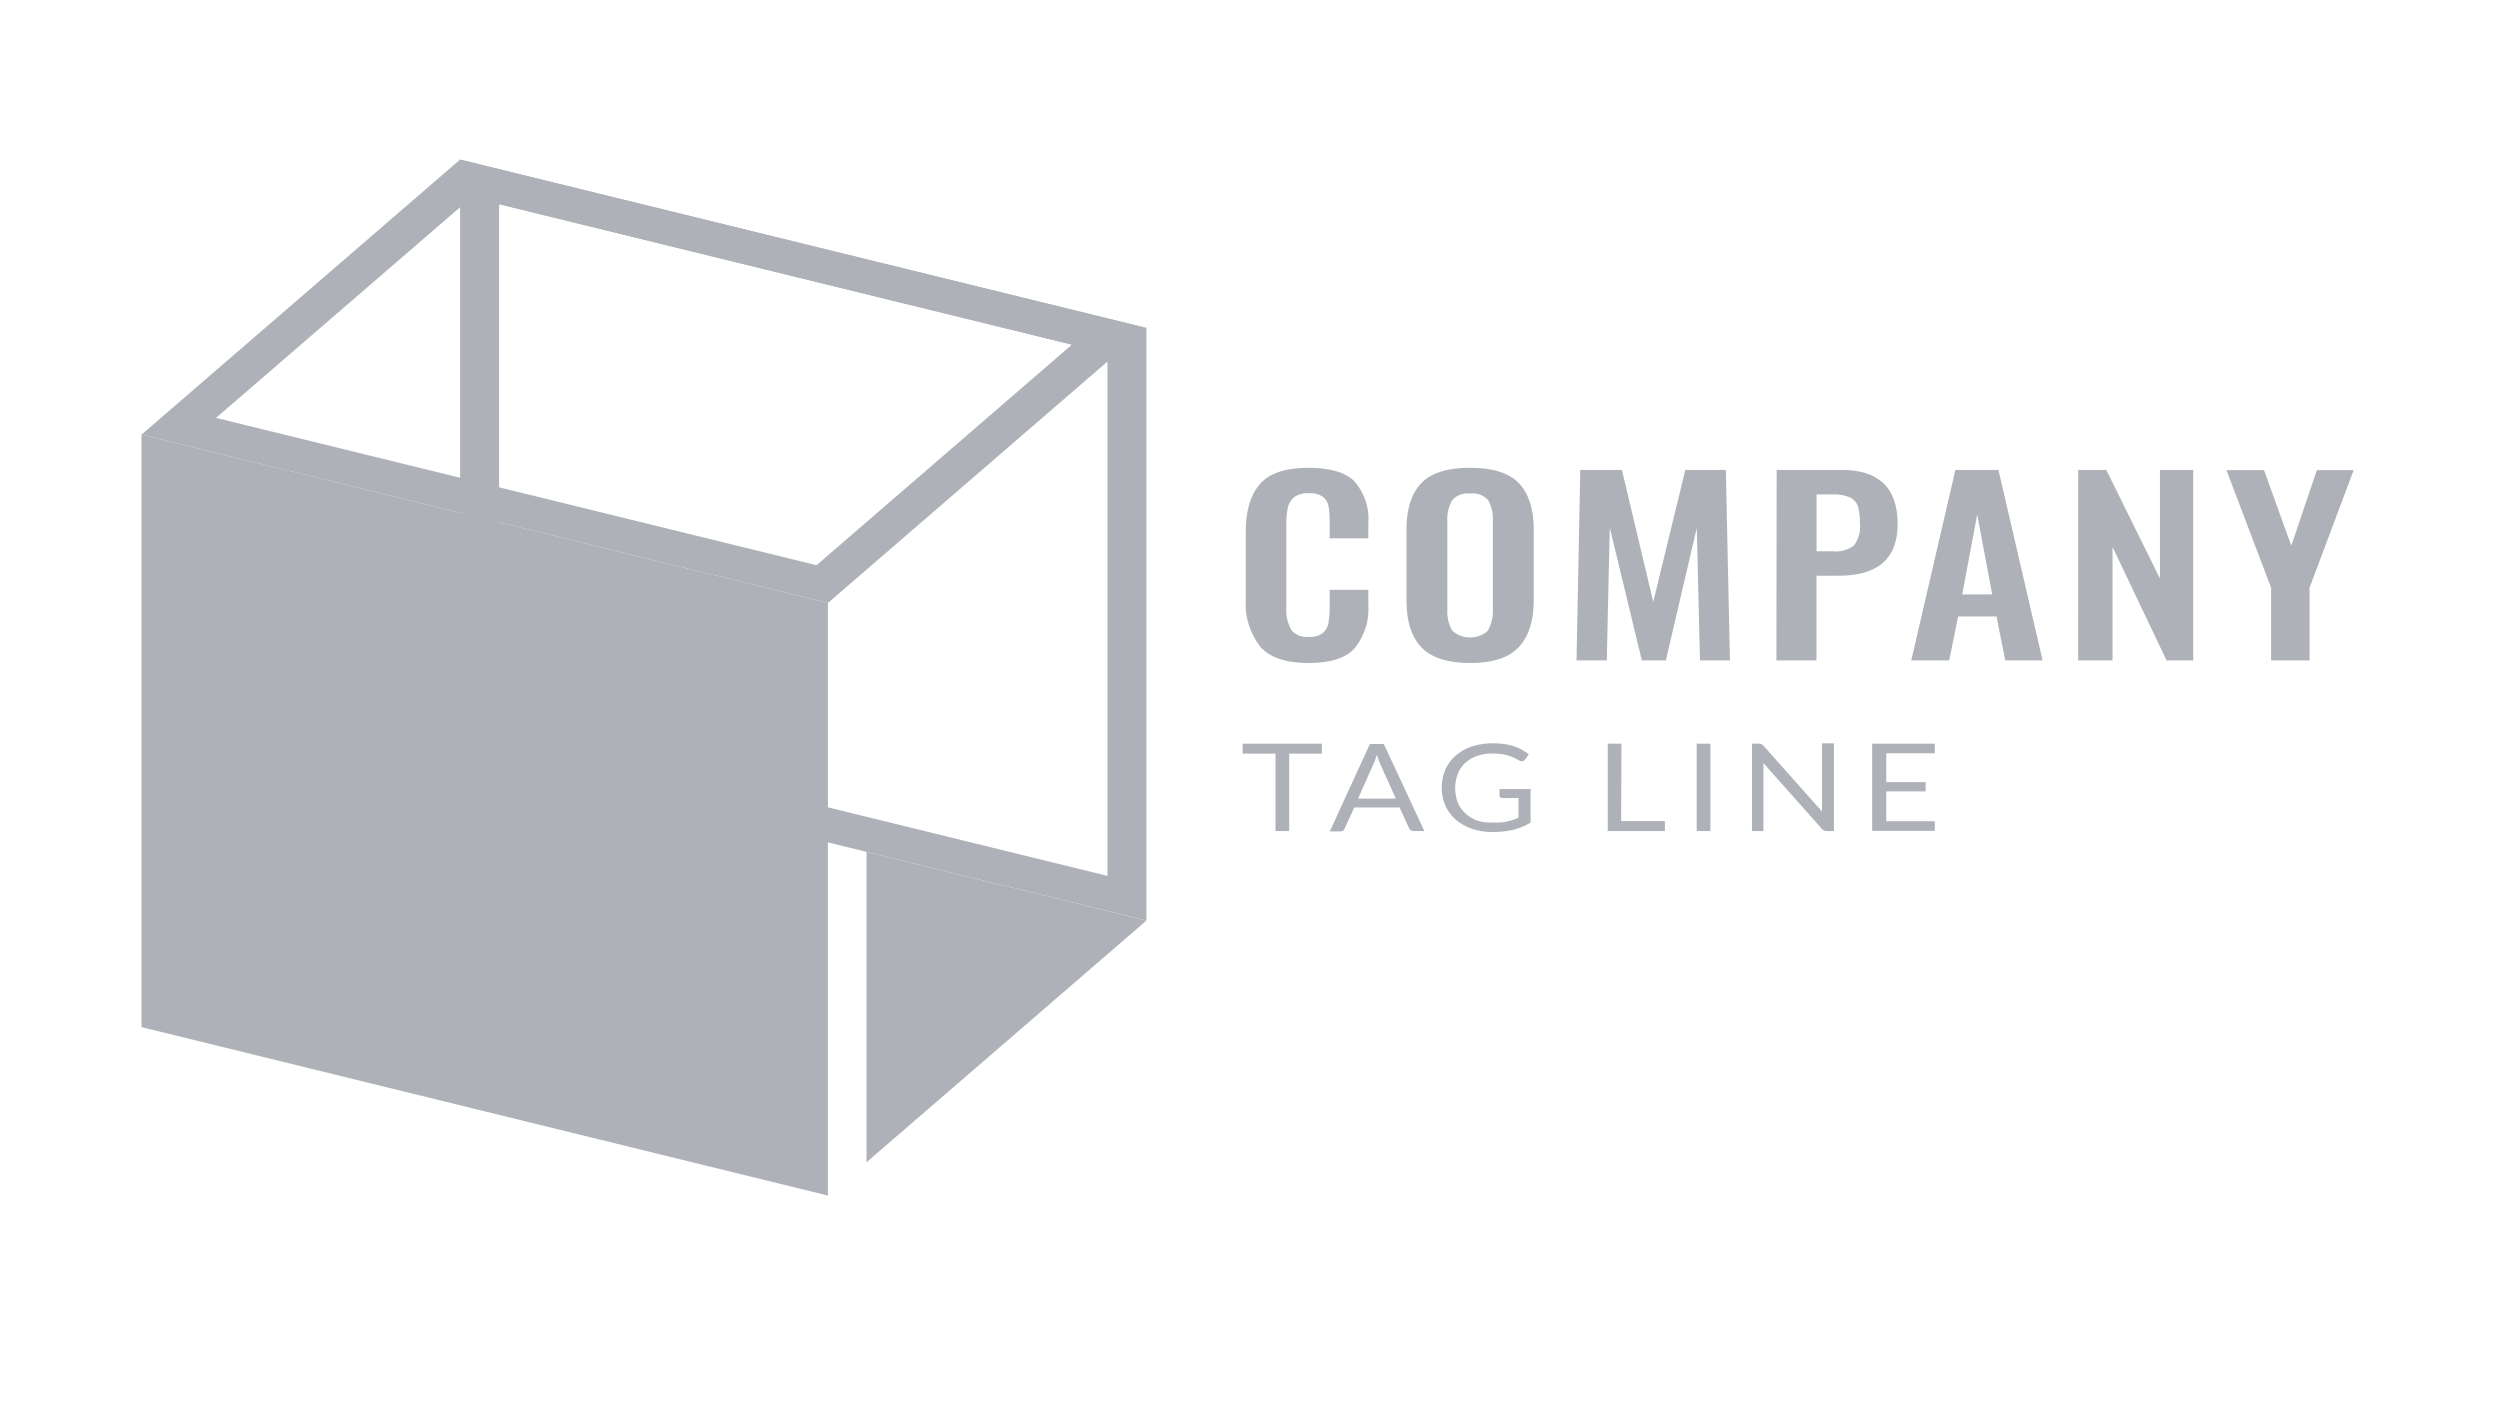
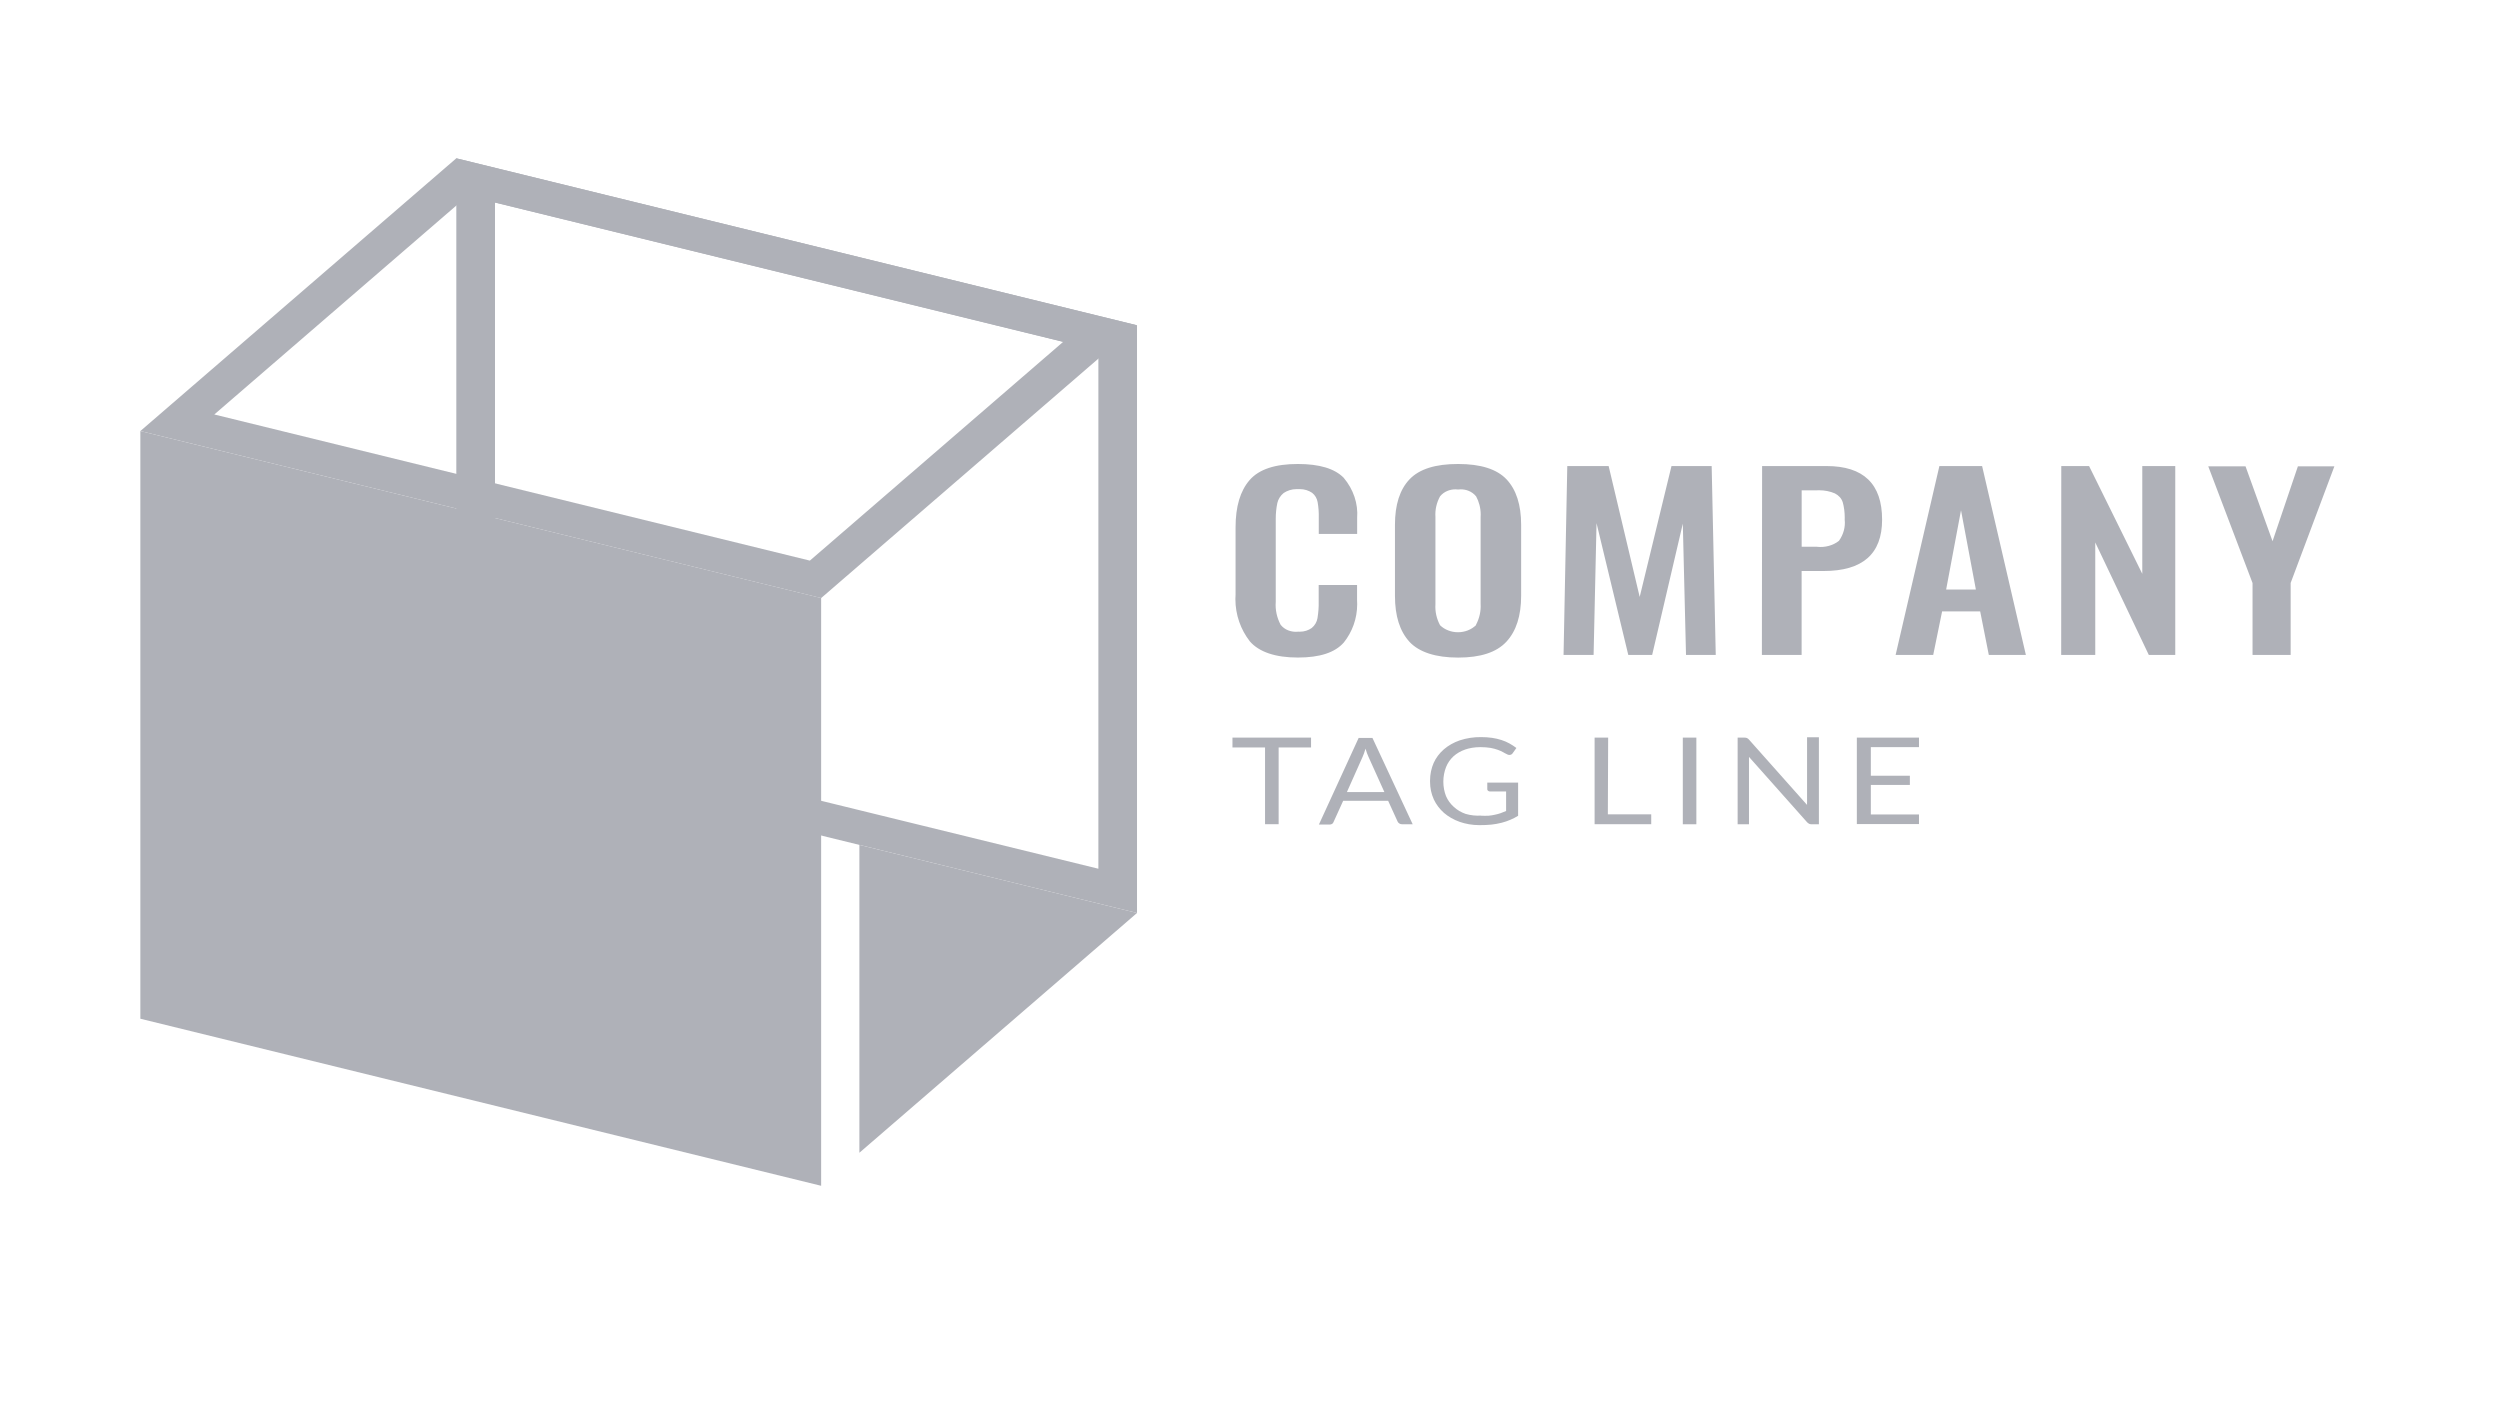
- <svg xmlns="http://www.w3.org/2000/svg" width="106" height="60" viewBox="0 0 106 60" fill="none">
-   <path d="M53.425 27.408C52.982 26.818 52.77 26.121 52.82 25.42V22.536C52.82 21.653 53.021 20.981 53.422 20.521C53.822 20.062 54.511 19.833 55.487 19.835C56.404 19.835 57.056 20.031 57.441 20.422C57.861 20.921 58.065 21.531 58.018 22.146V22.824H56.377V22.137C56.383 21.913 56.367 21.688 56.33 21.466C56.306 21.314 56.223 21.173 56.095 21.067C55.927 20.953 55.715 20.897 55.501 20.912C55.276 20.897 55.053 20.956 54.876 21.076C54.733 21.194 54.637 21.348 54.604 21.516C54.557 21.751 54.535 21.99 54.539 22.229V25.728C54.513 26.065 54.586 26.403 54.75 26.71C54.831 26.814 54.945 26.896 55.077 26.948C55.21 27 55.356 27.019 55.501 27.003C55.711 27.018 55.919 26.962 56.082 26.845C56.215 26.73 56.301 26.581 56.326 26.42C56.364 26.188 56.382 25.953 56.377 25.719V25.009H58.018V25.657C58.064 26.299 57.865 26.936 57.451 27.47C57.074 27.898 56.431 28.112 55.487 28.112C54.543 28.112 53.829 27.883 53.425 27.408Z" fill="#AFB1B8" />
-   <path d="M60.257 27.438C59.842 26.989 59.635 26.335 59.635 25.47V22.437C59.635 21.58 59.842 20.932 60.257 20.492C60.671 20.052 61.364 19.833 62.336 19.835C63.301 19.835 63.99 20.054 64.405 20.492C64.819 20.932 65.03 21.58 65.03 22.437V25.47C65.03 26.326 64.819 26.983 64.398 27.435C63.977 27.886 63.291 28.112 62.336 28.112C61.381 28.112 60.675 27.883 60.257 27.438ZM63.1 26.71C63.249 26.429 63.316 26.121 63.297 25.813V22.099C63.316 21.797 63.25 21.495 63.104 21.22C63.02 21.113 62.904 21.03 62.769 20.978C62.633 20.926 62.483 20.908 62.336 20.926C62.188 20.909 62.038 20.927 61.902 20.978C61.766 21.03 61.649 21.114 61.565 21.22C61.415 21.494 61.348 21.797 61.368 22.099V25.83C61.347 26.139 61.415 26.447 61.565 26.728C61.66 26.822 61.779 26.898 61.911 26.95C62.043 27.002 62.187 27.029 62.333 27.029C62.478 27.029 62.622 27.002 62.754 26.95C62.887 26.898 63.005 26.822 63.1 26.728V26.71Z" fill="#AFB1B8" />
-   <path d="M67.004 19.924H68.77L70.098 25.519L71.457 19.924H73.176L73.35 28H72.079L71.943 22.387L70.632 28H69.613L68.254 22.366L68.128 28H66.844L67.004 19.924Z" fill="#AFB1B8" />
-   <path d="M75.33 19.924H78.082C79.667 19.924 80.46 20.688 80.46 22.217C80.46 23.681 79.625 24.413 77.956 24.411H77.019V28H75.32L75.33 19.924ZM77.681 23.375C77.849 23.394 78.019 23.381 78.181 23.336C78.342 23.292 78.49 23.219 78.615 23.12C78.81 22.848 78.896 22.527 78.86 22.208C78.869 21.962 78.841 21.715 78.778 21.475C78.754 21.395 78.712 21.319 78.653 21.253C78.595 21.187 78.522 21.132 78.439 21.091C78.203 20.993 77.942 20.949 77.681 20.962H77.022V23.375H77.681Z" fill="#AFB1B8" />
-   <path d="M82.909 19.924H84.734L86.606 28H85.022L84.652 26.138H83.025L82.644 28H81.038L82.909 19.924ZM84.469 25.203L83.833 21.812L83.198 25.203H84.469Z" fill="#AFB1B8" />
-   <path d="M88.117 19.924H89.306L91.582 24.531V19.924H92.992V28H91.861L89.571 23.191V28H88.114L88.117 19.924Z" fill="#AFB1B8" />
-   <path d="M96.294 24.921L94.402 19.935H95.996L97.151 23.138L98.234 19.935H99.794L97.925 24.921V28H96.294V24.921Z" fill="#AFB1B8" />
-   <path d="M56.048 31.532V31.954H54.662V35.236H54.081V31.954H52.688V31.532H56.048Z" fill="#AFB1B8" />
-   <path d="M60.393 35.236H59.944C59.899 35.239 59.854 35.226 59.819 35.201C59.785 35.179 59.759 35.15 59.744 35.116L59.343 34.236H57.42L57.019 35.116C57.008 35.153 56.987 35.187 56.958 35.216C56.922 35.24 56.878 35.253 56.832 35.251H56.384L58.083 31.547H58.674L60.393 35.236ZM57.58 33.861H59.183L58.504 32.353C58.454 32.239 58.412 32.123 58.378 32.004C58.354 32.075 58.334 32.142 58.314 32.201L58.252 32.356L57.58 33.861Z" fill="#AFB1B8" />
-   <path d="M63.321 34.872C63.428 34.877 63.534 34.877 63.64 34.872C63.732 34.864 63.823 34.849 63.912 34.828C63.995 34.811 64.077 34.788 64.157 34.761C64.232 34.734 64.306 34.702 64.384 34.67V33.837H63.705C63.688 33.838 63.671 33.836 63.656 33.831C63.64 33.825 63.625 33.818 63.613 33.808C63.602 33.799 63.593 33.789 63.587 33.777C63.581 33.766 63.579 33.753 63.579 33.74V33.456H64.897V34.875C64.79 34.942 64.676 35.001 64.558 35.051C64.437 35.103 64.31 35.145 64.181 35.177C64.042 35.213 63.9 35.238 63.756 35.254C63.591 35.27 63.426 35.277 63.26 35.277C62.967 35.279 62.676 35.233 62.404 35.139C62.15 35.051 61.918 34.919 61.724 34.752C61.535 34.583 61.386 34.384 61.286 34.166C61.179 33.92 61.126 33.659 61.13 33.397C61.126 33.133 61.178 32.871 61.283 32.623C61.38 32.403 61.53 32.203 61.721 32.036C61.915 31.869 62.146 31.739 62.401 31.652C62.691 31.557 63 31.511 63.311 31.514C63.469 31.514 63.627 31.524 63.783 31.546C63.921 31.566 64.057 31.597 64.187 31.64C64.306 31.678 64.42 31.728 64.527 31.787C64.631 31.845 64.73 31.909 64.823 31.98L64.66 32.209C64.647 32.23 64.628 32.248 64.605 32.26C64.581 32.272 64.555 32.279 64.527 32.279C64.49 32.278 64.453 32.268 64.422 32.25C64.371 32.227 64.317 32.197 64.255 32.162C64.183 32.123 64.107 32.09 64.028 32.062C63.926 32.027 63.822 32 63.715 31.98C63.573 31.958 63.428 31.947 63.284 31.948C63.06 31.946 62.837 31.981 62.628 32.051C62.439 32.116 62.269 32.216 62.129 32.344C61.988 32.477 61.88 32.634 61.813 32.804C61.661 33.206 61.661 33.638 61.813 34.039C61.887 34.214 62.003 34.372 62.153 34.506C62.292 34.633 62.461 34.733 62.648 34.799C62.864 34.863 63.093 34.888 63.321 34.872Z" fill="#AFB1B8" />
-   <path d="M68.736 34.814H70.591V35.236H68.169V31.532H68.75L68.736 34.814Z" fill="#AFB1B8" />
-   <path d="M72.521 35.236H71.94V31.532H72.521V35.236Z" fill="#AFB1B8" />
-   <path d="M74.681 31.549C74.716 31.566 74.746 31.589 74.77 31.617L77.253 34.409C77.25 34.365 77.25 34.321 77.253 34.277C77.253 34.236 77.253 34.195 77.253 34.157V31.517H77.759V35.236H77.467C77.424 35.239 77.38 35.232 77.341 35.216C77.306 35.197 77.275 35.173 77.25 35.145L74.77 32.356C74.77 32.4 74.77 32.441 74.77 32.482C74.77 32.523 74.77 32.561 74.77 32.596V35.236H74.284V31.532H74.586C74.619 31.532 74.651 31.538 74.681 31.549Z" fill="#AFB1B8" />
-   <path d="M82.036 31.532V31.939H79.978V33.162H81.646V33.555H79.978V34.819H82.036V35.227H79.38V31.532H82.036Z" fill="#AFB1B8" />
-   <path d="M21.162 8.656L46.957 14.979V37.137L21.162 30.816V8.656ZM19.507 6.767V31.893L48.608 39.029V13.905L19.507 6.767Z" fill="#AFB1B8" />
-   <path d="M35.104 50.692L6 43.55V18.427L35.104 25.566V50.692Z" fill="#AFB1B8" />
-   <path d="M19.99 8.371L45.448 14.615L34.621 23.965L9.159 17.718L19.99 8.371ZM19.507 6.767L6 18.428L35.104 25.566L48.608 13.905L19.507 6.767Z" fill="#AFB1B8" />
-   <path d="M36.741 49.279L48.608 39.032L36.741 36.119V49.279Z" fill="#AFB1B8" />
+ <svg xmlns="http://www.w3.org/2000/svg" version="1.1" width="57" height="32" viewBox="0 0 57 32">
+   <path fill="#afb1b8" d="M28.493 14.618c-0.203-0.262-0.326-0.596-0.326-0.958 0-0.036 0.001-0.071 0.004-0.107l-0 0.005v-1.538c0-0.471 0.107-0.829 0.321-1.075 0.213-0.245 0.581-0.367 1.101-0.366 0.489 0 0.837 0.105 1.042 0.313 0.224 0.266 0.333 0.591 0.308 0.919v0.362h-0.875v-0.366c0.003-0.119-0.005-0.239-0.026-0.358-0.015-0.087-0.060-0.161-0.125-0.212l-0.001-0.001c-0.079-0.053-0.175-0.084-0.279-0.084-0.013 0-0.026 0.001-0.039 0.001l0.002-0c-0.011-0.001-0.025-0.001-0.038-0.001-0.11 0-0.212 0.033-0.297 0.090l0.002-0.001c-0.072 0.058-0.124 0.139-0.145 0.232l-0 0.003c-0.022 0.105-0.035 0.226-0.035 0.351 0 0.010 0 0.021 0 0.031l-0-0.002v1.866c-0.014 0.18 0.025 0.36 0.112 0.524 0.045 0.056 0.104 0.1 0.172 0.126l0.003 0.001c0.051 0.020 0.111 0.032 0.173 0.032 0.019 0 0.037-0.001 0.055-0.003l-0.002 0c0.011 0.001 0.024 0.001 0.037 0.001 0.102 0 0.197-0.032 0.274-0.087l-0.002 0.001c0.068-0.056 0.115-0.135 0.13-0.224l0-0.002c0.020-0.124 0.030-0.249 0.027-0.374v-0.379h0.875v0.346c0.002 0.027 0.003 0.059 0.003 0.091 0 0.332-0.115 0.638-0.308 0.878l0.002-0.003c-0.201 0.228-0.544 0.342-1.047 0.342s-0.884-0.122-1.1-0.375zM32.137 14.634c-0.221-0.24-0.332-0.588-0.332-1.050v-1.618c0-0.457 0.11-0.803 0.332-1.037s0.59-0.351 1.109-0.35c0.515 0 0.882 0.117 1.103 0.35 0.221 0.235 0.333 0.58 0.333 1.037v1.617c0 0.457-0.112 0.807-0.337 1.049s-0.59 0.361-1.1 0.361-0.886-0.122-1.109-0.359zM33.653 14.245c0.079-0.149 0.115-0.314 0.105-0.478v-1.981c0.001-0.016 0.002-0.035 0.002-0.053 0-0.152-0.039-0.296-0.107-0.421l0.002 0.005c-0.046-0.057-0.107-0.101-0.176-0.128l-0.003-0.001c-0.051-0.020-0.11-0.031-0.171-0.031-0.021 0-0.042 0.001-0.062 0.004l0.002-0c-0.018-0.002-0.038-0.004-0.059-0.004-0.062 0-0.121 0.011-0.176 0.032l0.003-0.001c-0.072 0.027-0.133 0.071-0.179 0.128l-0.001 0.001c-0.080 0.147-0.116 0.308-0.105 0.469v1.99c-0.011 0.165 0.025 0.329 0.105 0.479 0.051 0.050 0.114 0.091 0.185 0.118 0.067 0.027 0.144 0.042 0.225 0.042s0.158-0.016 0.229-0.044l-0.004 0.001c0.071-0.028 0.133-0.068 0.185-0.118v-0.010zM35.735 10.626h0.942l0.708 2.984 0.725-2.984h0.916l0.093 4.307h-0.678l-0.073-2.994-0.699 2.994h-0.544l-0.724-3.005-0.067 3.005h-0.685l0.085-4.307zM40.176 10.626h1.468c0.845 0 1.268 0.407 1.268 1.223 0 0.781-0.445 1.171-1.335 1.17h-0.5v1.914h-0.906l0.005-4.308zM41.43 12.467c0.090 0.010 0.18 0.003 0.267-0.021 0.085-0.023 0.165-0.062 0.231-0.115 0.104-0.146 0.15-0.316 0.131-0.486 0.001-0.014 0.001-0.031 0.001-0.047 0-0.122-0.016-0.241-0.047-0.353l0.002 0.009c-0.014-0.046-0.037-0.085-0.067-0.119l0 0c-0.032-0.035-0.070-0.064-0.112-0.085l-0.002-0.001c-0.105-0.045-0.228-0.071-0.357-0.071-0.017 0-0.033 0-0.050 0.001l0.002-0h-0.351v1.287h0.352zM44.219 10.626h0.973l0.998 4.307h-0.845l-0.197-0.993h-0.868l-0.203 0.993h-0.857l0.998-4.307zM45.050 13.442l-0.339-1.808-0.339 1.808h0.677zM46.996 10.626h0.635l1.213 2.457v-2.457h0.752v4.307h-0.603l-1.221-2.565v2.565h-0.777l0.002-4.307zM51.357 13.291l-1.009-2.659h0.85l0.616 1.708 0.578-1.708h0.832l-0.997 2.659v1.642h-0.869v-1.643zM29.892 16.817v0.225h-0.739v1.75h-0.31v-1.75h-0.743v-0.225h1.792zM32.21 18.793h-0.239c-0.002 0-0.004 0-0.007 0-0.023 0-0.044-0.007-0.061-0.019l0 0c-0.017-0.011-0.031-0.026-0.039-0.045l-0-0.001-0.214-0.469h-1.026l-0.213 0.469c-0.007 0.021-0.018 0.039-0.033 0.053l-0 0c-0.017 0.012-0.039 0.019-0.062 0.019-0.002 0-0.004-0-0.006-0h-0.239l0.906-1.975h0.315l0.917 1.968zM30.709 18.059h0.855l-0.363-0.804c-0.023-0.051-0.046-0.112-0.064-0.176l-0.003-0.010c-0.013 0.037-0.023 0.074-0.034 0.105l-0.033 0.083-0.358 0.803zM33.771 18.598c0.057 0.003 0.114 0.003 0.171 0 0.049-0.004 0.097-0.012 0.145-0.023 0.044-0.009 0.088-0.021 0.131-0.036 0.040-0.014 0.080-0.031 0.121-0.049v-0.444h-0.362c-0.001 0-0.002 0-0.003 0-0.017 0-0.033-0.006-0.046-0.016l0 0c-0.006-0.004-0.010-0.010-0.014-0.016l-0-0c-0.003-0.005-0.004-0.011-0.004-0.018 0-0.001 0-0.001 0-0.002v0-0.151h0.703v0.757c-0.11 0.068-0.237 0.123-0.372 0.158l-0.010 0.002c-0.075 0.019-0.15 0.033-0.227 0.041-0.088 0.009-0.176 0.012-0.265 0.012-0.003 0-0.007 0-0.011 0-0.159 0-0.312-0.027-0.455-0.077l0.010 0.003c-0.14-0.049-0.26-0.119-0.364-0.208l0.002 0.001c-0.097-0.086-0.176-0.19-0.231-0.307l-0.002-0.006c-0.053-0.117-0.083-0.253-0.083-0.397 0-0.004 0-0.009 0-0.013v0.001c-0-0.004-0-0.008-0-0.012 0-0.145 0.030-0.283 0.084-0.407l-0.003 0.007c0.052-0.117 0.132-0.224 0.234-0.313 0.103-0.089 0.227-0.158 0.363-0.205 0.155-0.051 0.32-0.076 0.485-0.074 0.084 0 0.169 0.005 0.252 0.017 0.074 0.011 0.146 0.027 0.215 0.050 0.064 0.020 0.124 0.047 0.181 0.078 0.055 0.031 0.108 0.065 0.158 0.103l-0.087 0.122c-0.007 0.011-0.017 0.020-0.029 0.026l-0 0c-0.012 0.007-0.026 0.010-0.042 0.011h-0c-0.021-0-0.040-0.006-0.057-0.016l0.001 0c-0.037-0.017-0.066-0.033-0.094-0.050l0.005 0.003c-0.034-0.019-0.074-0.037-0.115-0.052l-0.006-0.002c-0.046-0.017-0.102-0.032-0.16-0.043l-0.007-0.001c-0.065-0.011-0.141-0.017-0.218-0.017-0.004 0-0.008 0-0.013 0h0.001c-0.003-0-0.007-0-0.011-0-0.121 0-0.238 0.020-0.346 0.057l0.008-0.002c-0.101 0.035-0.192 0.088-0.267 0.156-0.072 0.067-0.129 0.149-0.166 0.241l-0.002 0.005c-0.038 0.098-0.061 0.211-0.061 0.329s0.022 0.232 0.063 0.336l-0.002-0.006c0.039 0.093 0.101 0.178 0.181 0.249 0.074 0.068 0.164 0.121 0.264 0.156 0.115 0.034 0.237 0.047 0.359 0.039zM36.659 18.567h0.989v0.225h-1.291v-1.975h0.309l-0.007 1.75zM38.677 18.793h-0.309v-1.975h0.309v1.975zM39.83 16.827c0.019 0.009 0.034 0.021 0.047 0.036l0 0 1.324 1.489c-0.001-0.011-0.001-0.023-0.001-0.035s0-0.025 0.001-0.037l-0 0.002v-1.472h0.27v1.984h-0.156c-0.003 0-0.007 0-0.010 0-0.021 0-0.040-0.004-0.058-0.012l0.001 0c-0.019-0.010-0.035-0.022-0.048-0.037l-0-0-1.323-1.488v1.536h-0.259v-1.975h0.161c0.018 0 0.035 0.003 0.051 0.009zM43.753 16.817v0.217h-1.098v0.652h0.89v0.21h-0.89v0.674h1.098v0.218h-1.417v-1.971h1.417zM11.286 4.617l13.757 3.372v11.818l-13.757-3.371v-11.82zM10.404 3.609v13.401l15.52 3.806v-13.399l-15.52-3.807z" />
+   <path fill="#afb1b8" d="M18.722 27.036l-15.522-3.809v-13.399l15.522 3.807v13.401z" />
+   <path fill="#afb1b8" d="M10.661 4.465l13.578 3.33-5.774 4.987-13.579-3.332 5.776-4.986zM10.404 3.609l-7.204 6.219 15.522 3.808 7.202-6.22-15.52-3.807zM19.595 26.282l6.329-5.466-6.33-1.552v7.019z" />
</svg>
